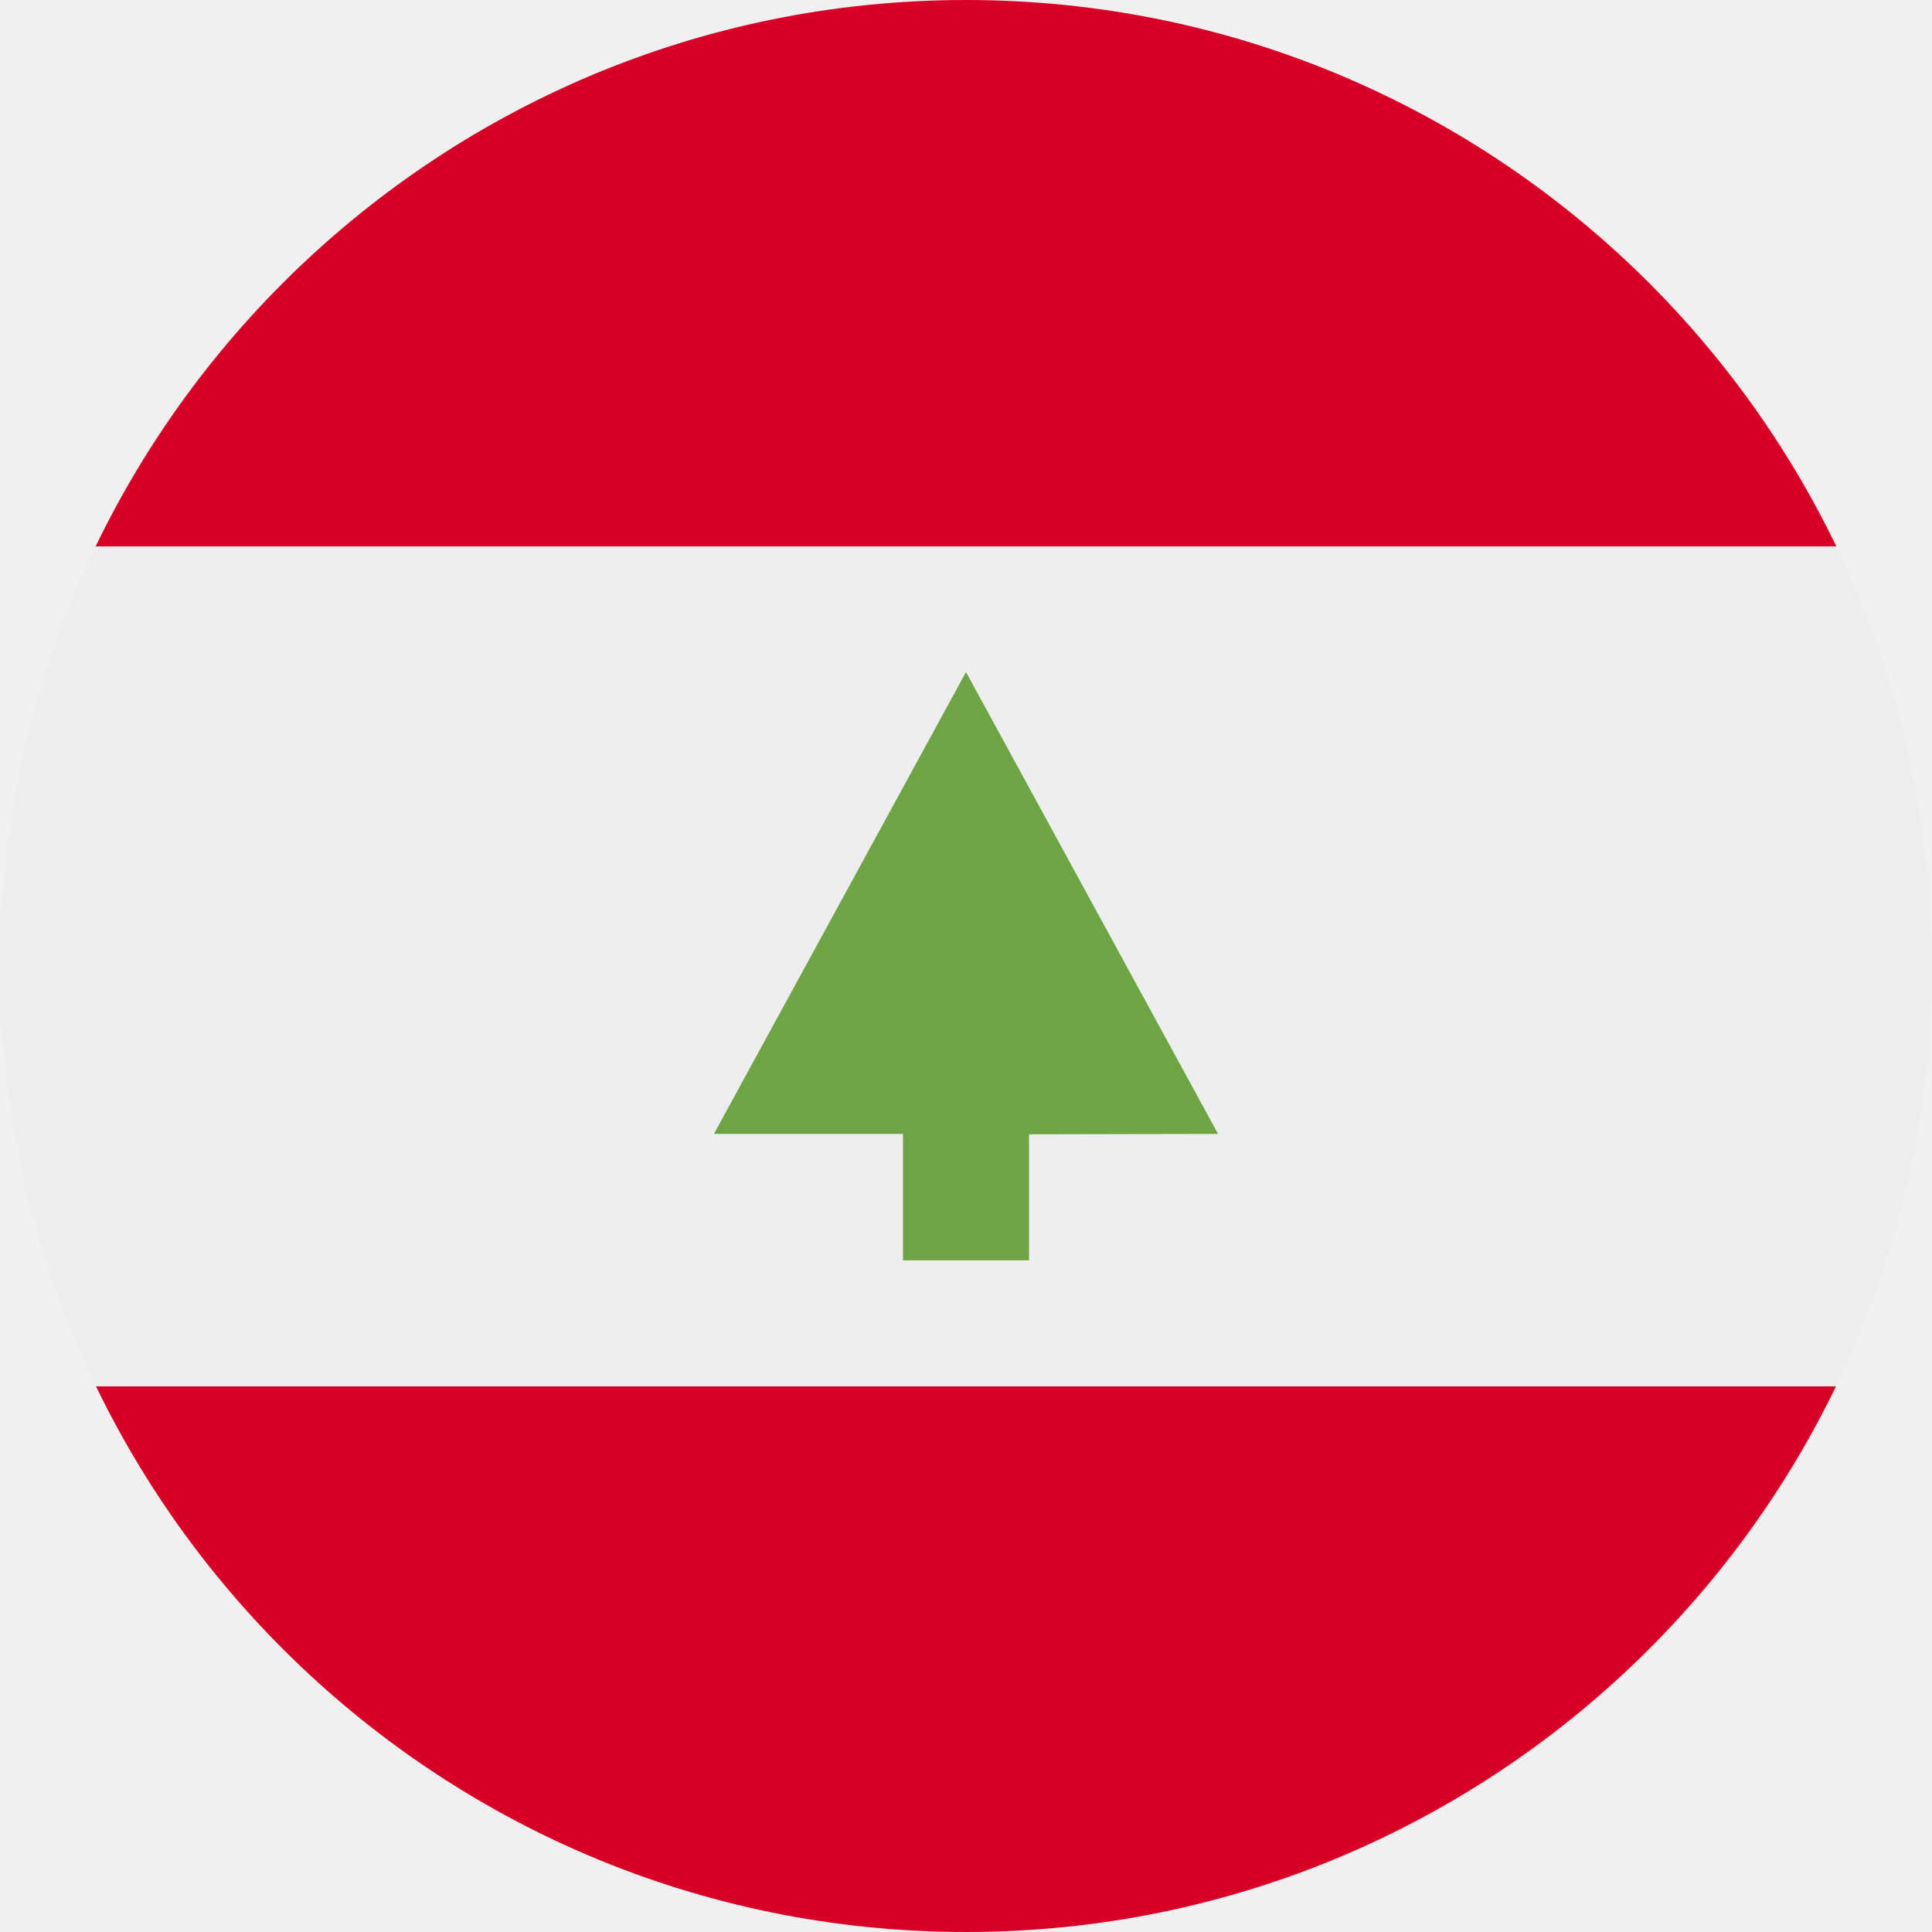
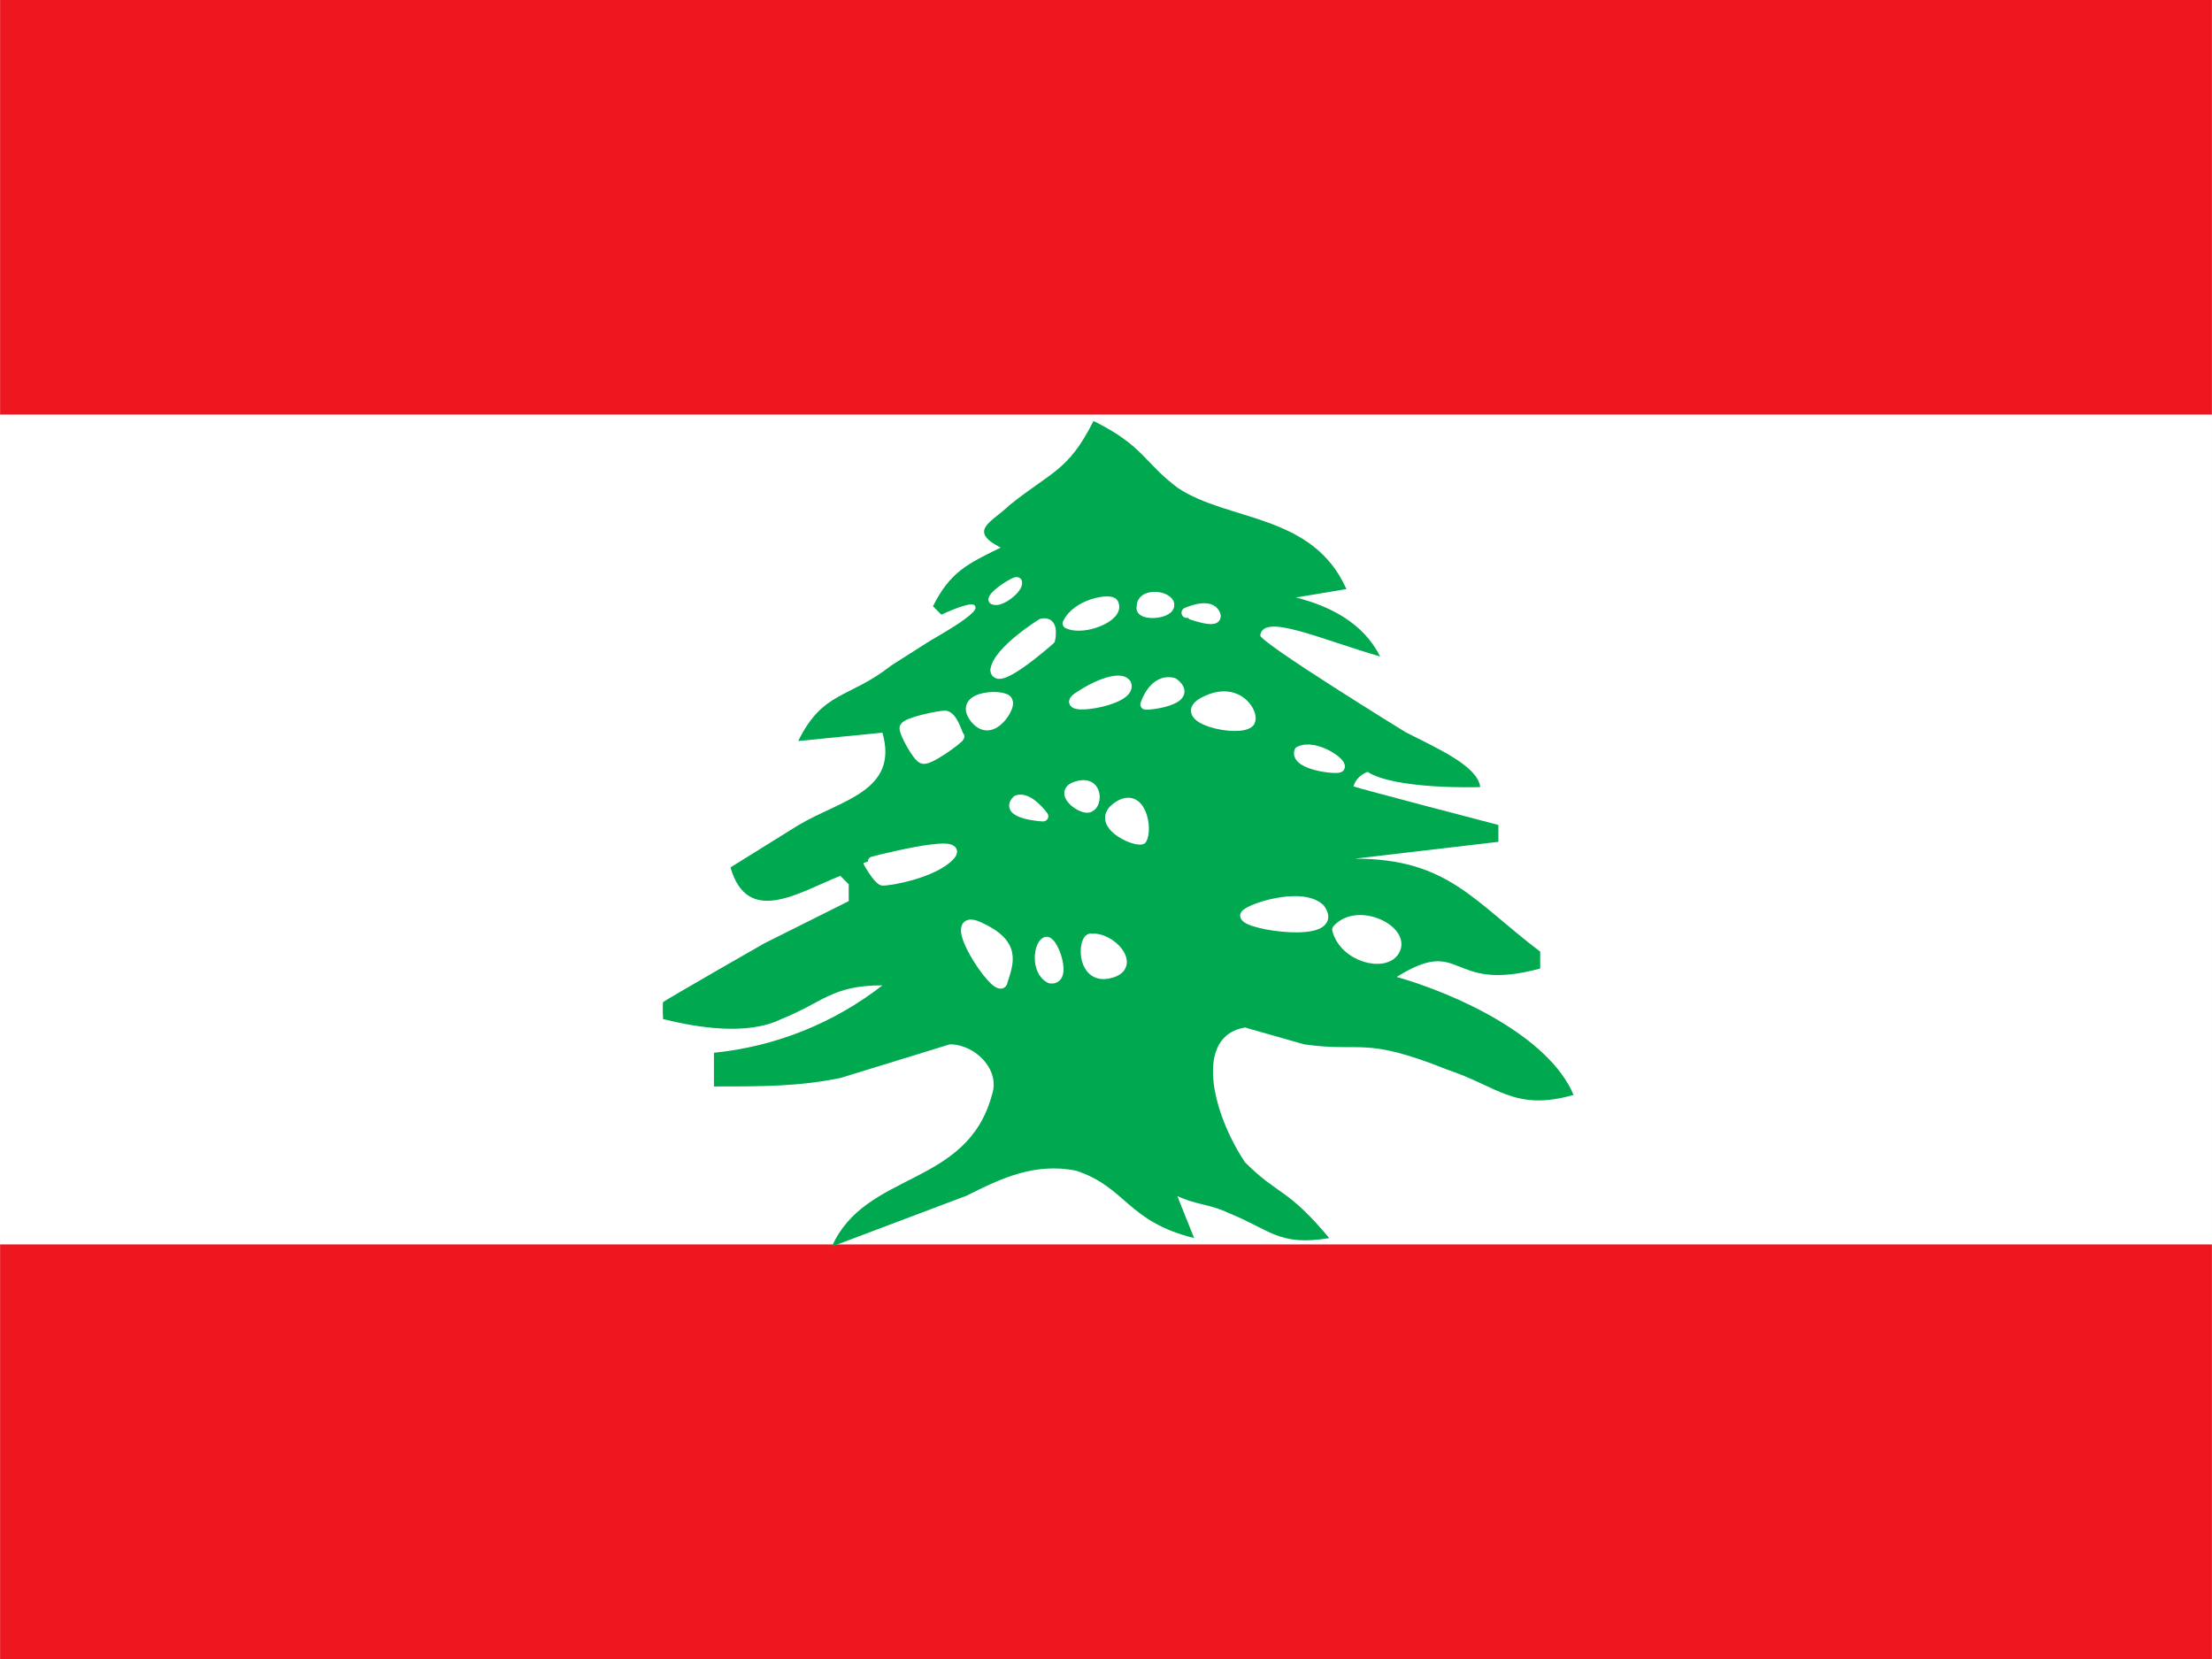
- <svg xmlns="http://www.w3.org/2000/svg" width="512" height="512" viewBox="0 0 512 512">
-   <mask id="a">
-     <circle cx="256" cy="256" r="256" fill="#fff" />
-   </mask>
-   <g mask="url(#a)">
-     <path fill="#d80027" d="M0 0h512v144.8l-45.8 113L512 367.4V512H0V367.4l46.3-111.1L0 144.8z" />
-     <path fill="#eee" d="M0 144.8h512v222.6H0z" />
-     <path fill="#6da544" d="M322.8 300.5 256 178.1l-66.8 122.4h50.1V334h33.4v-33.4z" />
+ <svg xmlns="http://www.w3.org/2000/svg" id="flag-icons-lb" viewBox="0 0 640 480">
+   <defs>
+     <clipPath id="lb-a">
+       <path fill-opacity=".7" d="M-85.3 0h682.6v512H-85.3z" />
+     </clipPath>
+   </defs>
+   <g clip-path="url(#lb-a)" transform="translate(80)scale(.9375)">
+     <g fill-rule="evenodd" stroke-width="1pt">
+       <path fill="#EE161F" d="M-128 384h768v128h-768zm0-384h768v128h-768z" />
+       <path fill="#fff" d="M-128 128h768v256h-768z" />
+     </g>
+     <path fill="#00A850" d="M252.1 130c-7.8 15.5-13 15.5-26 26-5.2 5.1-13 7.7-2.6 13-10.5 5.1-15.7 7.7-20.9 18.1l2.6 2.6s10-4.8 10.4-2.6c1.8 2.1-13 10-14.9 11.3l-11 7c-13.1 10.3-21 7.7-28.7 23.3l26-2.6c5.2 18.2-13 20.8-26 28.6l-20.9 13c5.3 18.2 20.9 7.8 33.9 2.6l2.6 2.6v5.2l-26 13s-30.8 17.6-31.3 18.2c-.2 1 0 5.2 0 5.2 10.4 2.6 26 5.2 36.5 0 13-5.2 15.6-10.4 31.2-10.4a101 101 0 0 1-52 20.8v10.4c15.6 0 26 0 39-2.6l33.8-10.4c7.8 0 15.7 7.8 13 15.6-7.7 28.6-39 23.4-49.4 46.8L213 369c10.4-5.2 20.8-10.3 33.8-7.7 15.6 5.2 15.6 15.6 36.4 20.8l-5.2-13c5.2 2.6 10.4 2.6 15.7 5.2 13 5.2 15.6 10.4 31.2 7.8-13-15.6-15.6-13-26-23.4-10.4-15.6-15.7-39 0-41.6l18.2 5.2c18.2 2.6 18.2-2.6 44.2 7.8 15.7 5.2 20.9 13 39 7.8-7.7-18.2-36.3-31.2-54.6-36.4 20.9-13 15.6 5.2 44.3-2.6v-5.2C369.3 278 361.4 265 332.8 265l44.3-5.2v-5.2s-43.7-11.4-44.7-11.9c.3-1.3 1.4-3.3 4.3-4.5 8.3 5.4 33.3 4.8 34.8 4.7-.8-6.4-12.7-11.7-23-16.9 0 0-44.7-27.5-44.9-29.9.9-7 18.3 1.1 37 6.5-5.2-10.4-15.6-15.6-26-18.2l15.6-2.6c-10.4-23.4-36.4-20.8-52-31.2-10.5-7.8-10.5-13-26.1-20.7z" />
+     <path fill="#fff" fill-rule="evenodd" stroke="#fff" stroke-linecap="round" stroke-linejoin="round" stroke-width="3.2" d="M224 303c1.9-6.1 4.4-11.6-7.2-16.9s5.8 21.1 7.2 17zm13.7-12.3c-2.3.3-3.6 8.8 1.1 11.2 5.2.8 1-11.1-1.1-11.2m13.5-1c-2.4.8-2.5 12.8 6 10.6 8.6-2.1 0-11.5-6-10.5zM267 259c1.8-3-.1-15-7.4-10s5 10.8 7.4 10m-16-10c2.3-.9 2.5-8.3-4-6.3-6.3 1.9 2.3 7.8 4 6.3m-14.4 2.9s-4.5-6.2-8-4.9c-4.3 4.2 8.3 5 8 4.9M187 271.7c1.9.2 16-2.3 20.9-7.8s-25.1 2.3-25.1 2.4 2.8 4.9 4.2 5.4m141.1-35c.7-1.3-7.5-7.1-12.4-4.8-1.3 4.3 12.4 5.7 12.4 4.8m-27.8-14c1.6-2.2-3.5-11.3-13.7-6.2-10.2 5 10.7 9.8 13.7 6.3zm-32.1-5.3s2.5-8.2 8.6-6.6c7 5.3-8.3 6.9-8.6 6.6m-6-6.2c-1-2.3-7.3-1-14.6 3.9-7.4 4.7 16.8 1.4 14.6-4zm18.7-22.1s6.5-3 8.5 0c2.7 4.3-8.6 0-8.5 0m-5.5-2.9c-1.3-2.6-8.5-2.9-8.3 1-1.2 3 9.4 2.4 8.3-1m-17.2 0c-.7-1.5-11 0-14 6.2 5 2.4 16.3-2.3 14-6.2m-22 6.3s-13.4 8.3-14.3 14.3c.4 5.2 16.8-9.4 16.8-9.4s1.4-5.8-2.4-4.9zm-14.9-7.5c.4-1.7 6.7-5.6 7.2-5.3.5 1.7-5.1 6.3-7.2 5.3m4.3 31.6c.3-2.5-16-2.3-9.9 5.2 5.2 6.3 11-4.1 9.9-5.2m-15 10.7c-.8-1.6-2-6-4.2-6.4-1.9 0-11.7 2-12.5 3.6-.4 1.3 4.1 9.4 5.6 9.6 1.8.7 10.9-6 11.2-6.8zm88.4 55.2c.5-1.8 17.3-7.5 23-2 6.8 9.3-23.4 5-23 2m46 10.9c3.7-6.2-11.3-13.6-17.6-6.5 2.2 8.5 14.6 11.6 17.6 6.5" />
  </g>
</svg>
